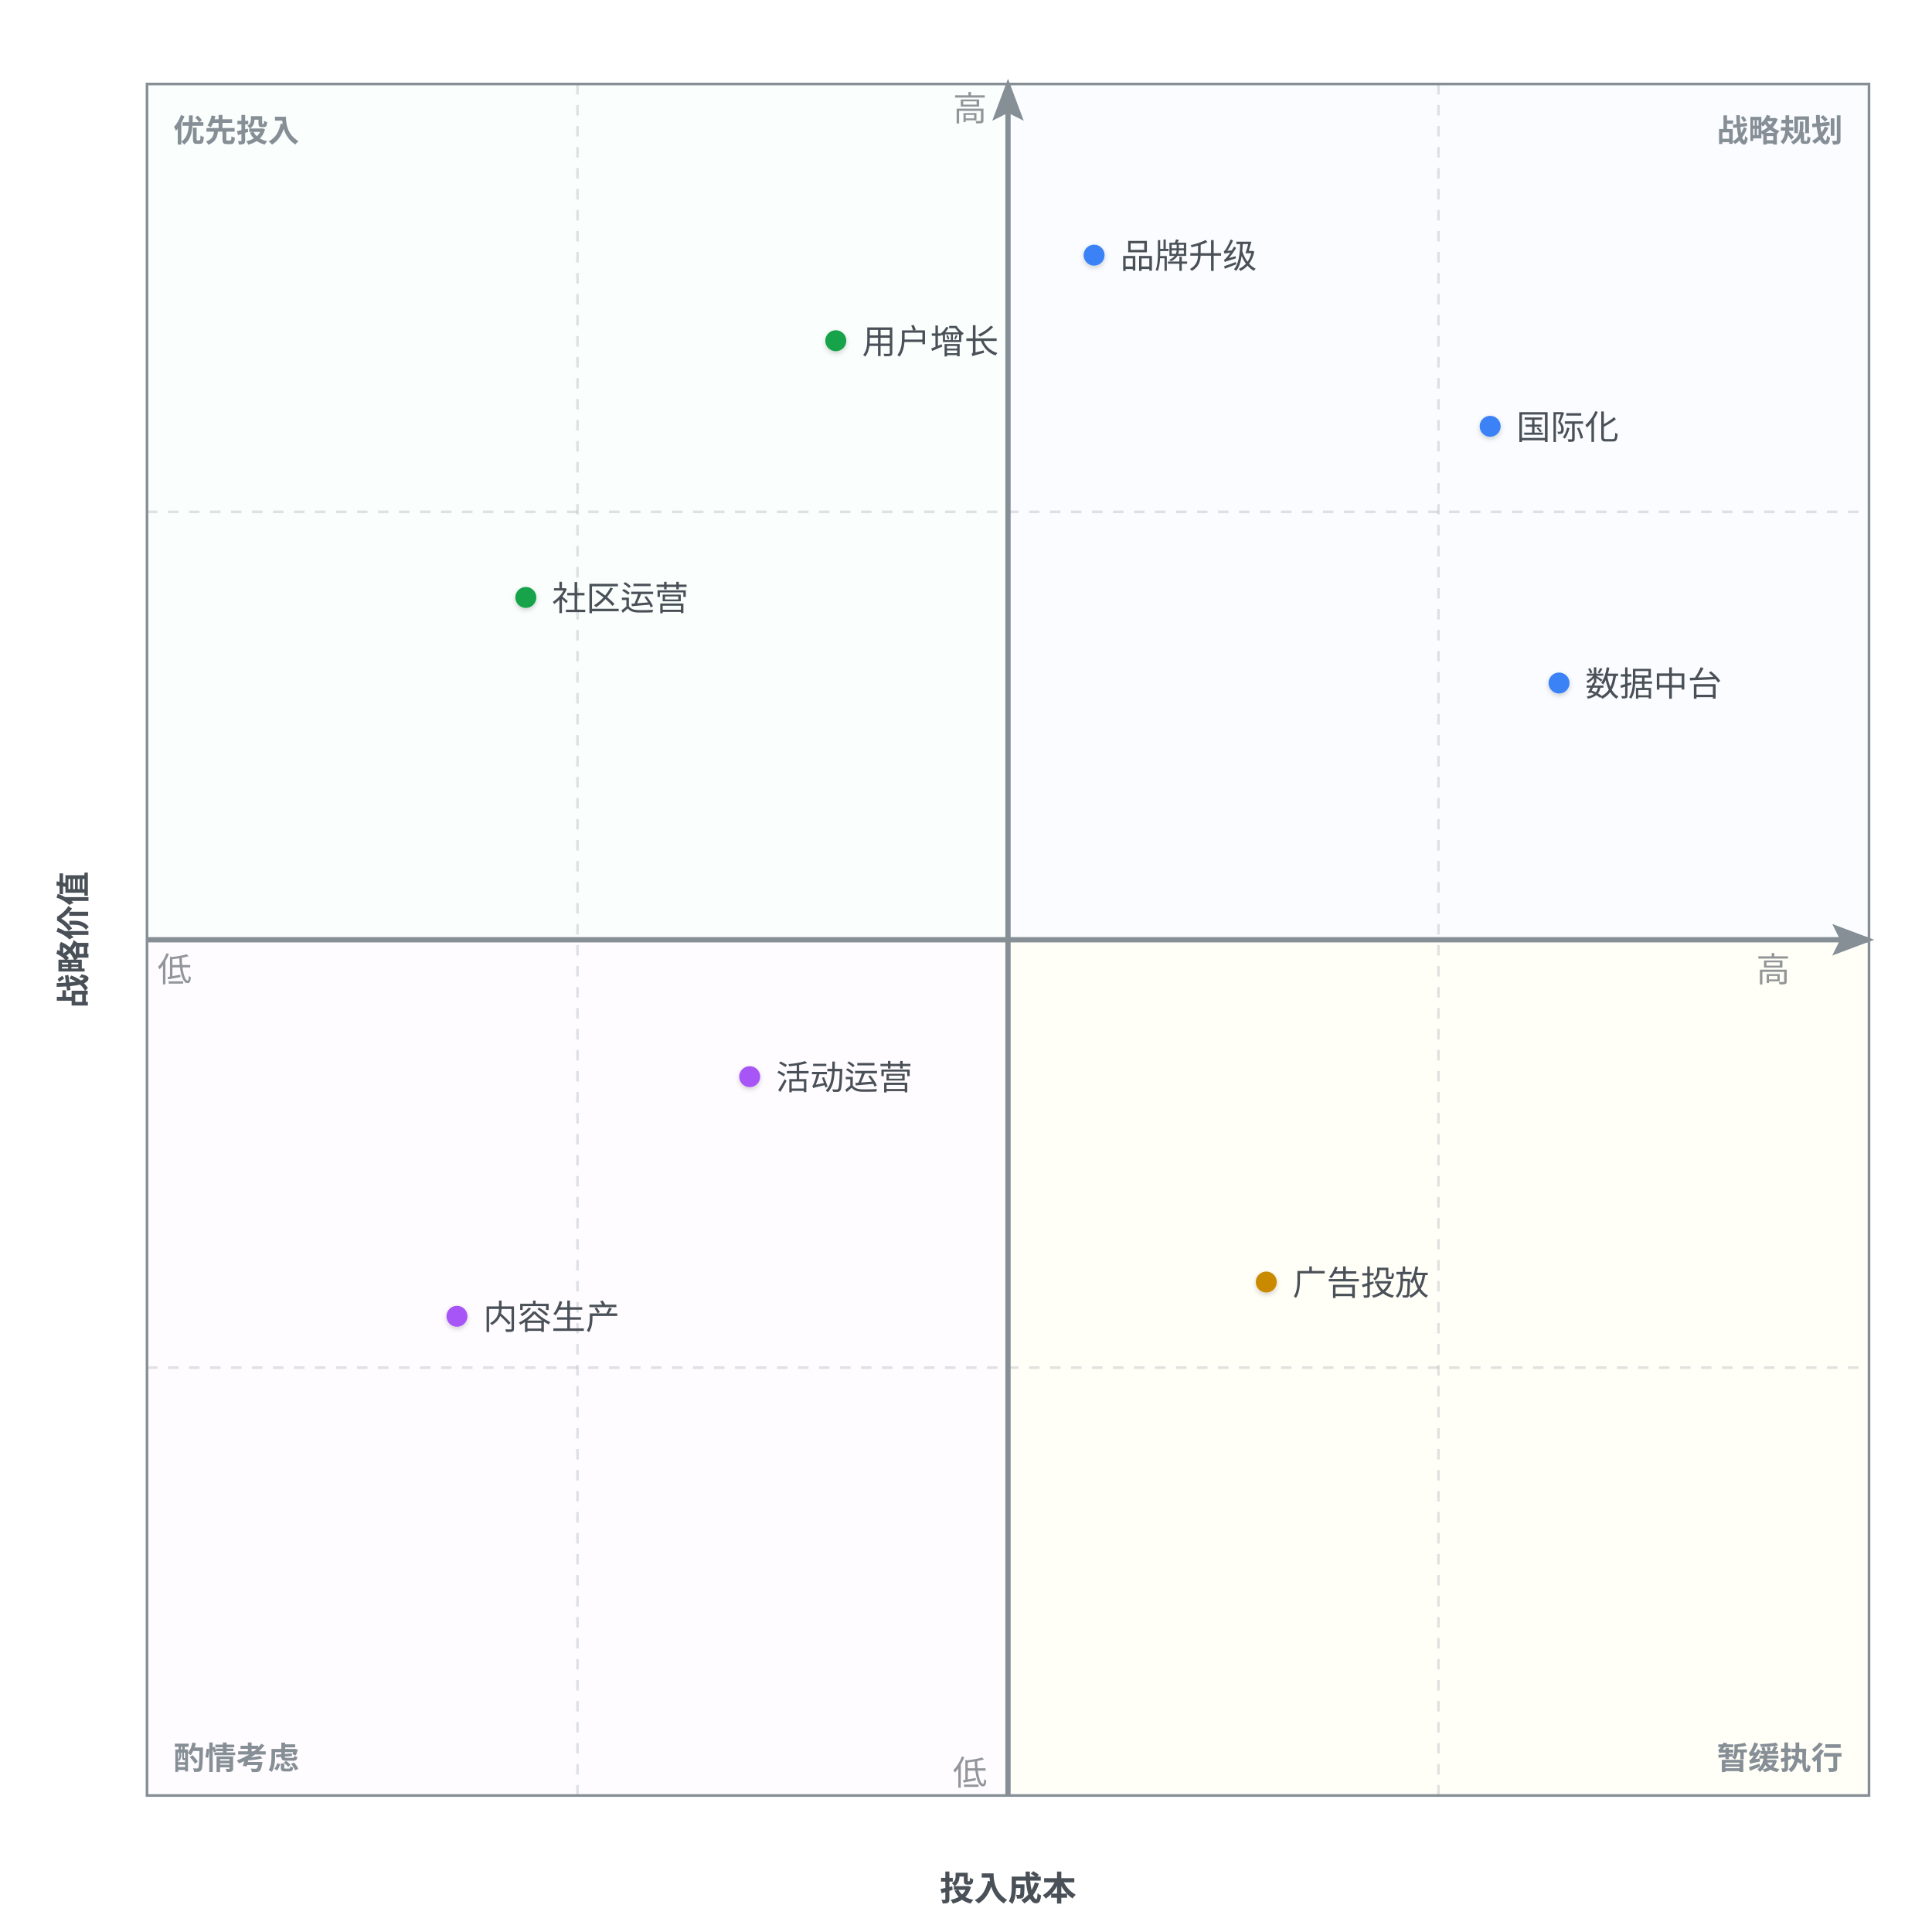
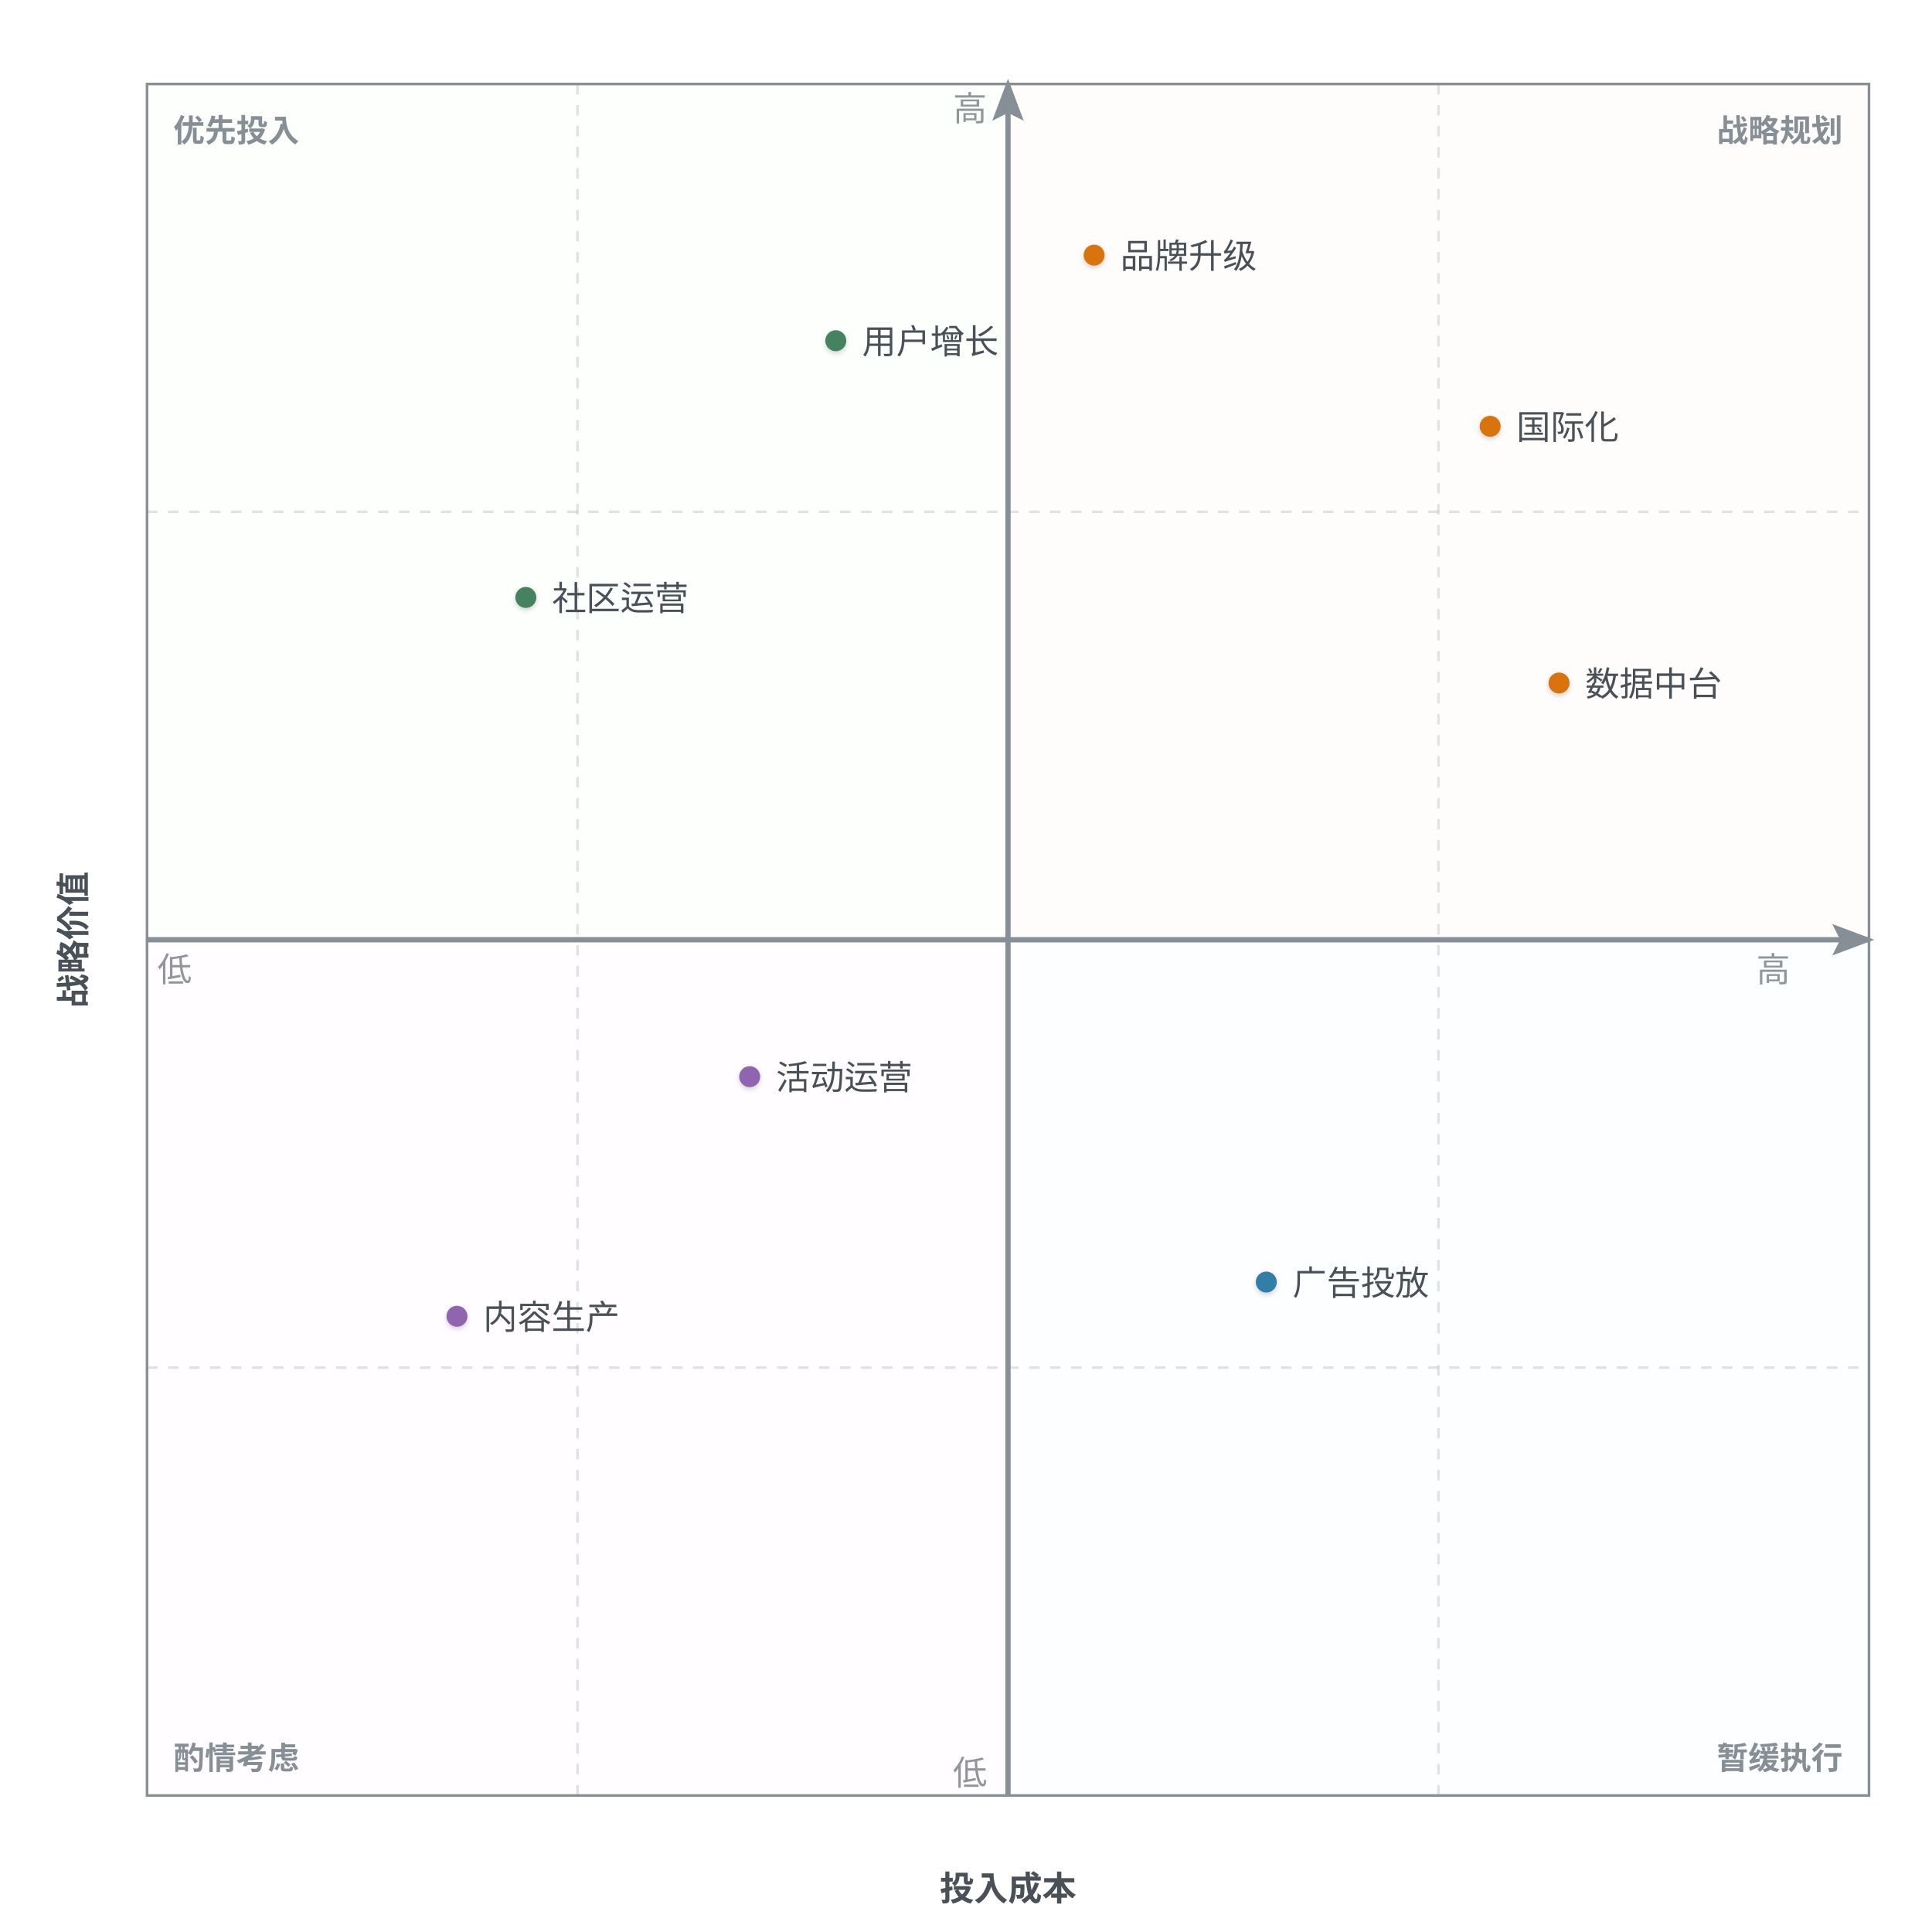
<svg xmlns="http://www.w3.org/2000/svg" width="736" height="736" viewBox="0 0 736 736">
  <g class="quadrant-chart">
    <defs>
      <filter id="qd-1-shadow" x="-40%" y="-40%" width="180%" height="180%">
        <feDropShadow dx="0" dy="0.8" stdDeviation="1" flood-color="rgba(0,0,0,0.18)" />
      </filter>
      <marker id="qd-1-arrow" markerWidth="8" markerHeight="6" refX="7" refY="3" orient="auto" markerUnits="strokeWidth">
        <polygon points="0 0, 8 3, 0 6, 1.5 3" fill="#868e96" />
      </marker>
    </defs>
-     <rect x="56" y="32" width="328" height="326" fill="#dcfce7" fill-opacity="0.13" stroke="none" />
-     <rect x="384" y="32" width="328" height="326" fill="#dbeafe" fill-opacity="0.13" stroke="none" />
-     <rect x="56" y="358" width="328" height="326" fill="#fae8ff" fill-opacity="0.13" stroke="none" />
-     <rect x="384" y="358" width="328" height="326" fill="#fef9c3" fill-opacity="0.13" stroke="none" />
+     <rect x="56" y="32" width="328" height="326" fill="#f0fdf4" fill-opacity="0.13" stroke="none" />
+     <rect x="384" y="32" width="328" height="326" fill="#fff4ec" fill-opacity="0.13" stroke="none" />
+     <rect x="56" y="358" width="328" height="326" fill="#fdf4ff" fill-opacity="0.13" stroke="none" />
+     <rect x="384" y="358" width="328" height="326" fill="#eff8ff" fill-opacity="0.13" stroke="none" />
    <rect x="56" y="32" width="656" height="652" fill="none" stroke="#868e96" stroke-width="1" />
    <line x1="220" y1="32" x2="220" y2="684" stroke="#868e96" stroke-width="1" stroke-dasharray="4 4" opacity="0.25" />
    <line x1="548" y1="32" x2="548" y2="684" stroke="#868e96" stroke-width="1" stroke-dasharray="4 4" opacity="0.25" />
    <line x1="56" y1="195" x2="712" y2="195" stroke="#868e96" stroke-width="1" stroke-dasharray="4 4" opacity="0.25" />
    <line x1="56" y1="521" x2="712" y2="521" stroke="#868e96" stroke-width="1" stroke-dasharray="4 4" opacity="0.25" />
    <line x1="56" y1="358" x2="712" y2="358" stroke="#868e96" stroke-width="2" marker-end="url(#qd-1-arrow)" />
    <line x1="384" y1="684" x2="384" y2="32" stroke="#868e96" stroke-width="2" marker-end="url(#qd-1-arrow)" />
    <text x="60" y="374" text-anchor="start" font-family="Inter, system-ui, -apple-system, sans-serif" font-size="13" fill="#495057" opacity="0.6">低</text>
    <text x="682" y="374" text-anchor="end" font-family="Inter, system-ui, -apple-system, sans-serif" font-size="13" fill="#495057" opacity="0.6">高</text>
    <text x="384" y="724" text-anchor="middle" font-family="Inter, system-ui, -apple-system, sans-serif" font-size="13" font-weight="600" fill="#495057">投入成本</text>
    <text x="376" y="680" text-anchor="end" font-family="Inter, system-ui, -apple-system, sans-serif" font-size="13" fill="#495057" opacity="0.6">低</text>
    <text x="376" y="46" text-anchor="end" font-family="Inter, system-ui, -apple-system, sans-serif" font-size="13" fill="#495057" opacity="0.6">高</text>
    <text x="28" y="358" text-anchor="middle" dominant-baseline="middle" font-family="Inter, system-ui, -apple-system, sans-serif" font-size="13" font-weight="600" fill="#495057" transform="rotate(-90, 28, 358)">战略价值</text>
    <text x="66" y="54" text-anchor="start" font-family="Inter, system-ui, -apple-system, sans-serif" font-size="12" font-weight="600" fill="#868e96">优先投入</text>
    <text x="702" y="54" text-anchor="end" font-family="Inter, system-ui, -apple-system, sans-serif" font-size="12" font-weight="600" fill="#868e96">战略规划</text>
    <text x="66" y="674" text-anchor="start" font-family="Inter, system-ui, -apple-system, sans-serif" font-size="12" font-weight="600" fill="#868e96">酌情考虑</text>
    <text x="702" y="674" text-anchor="end" font-family="Inter, system-ui, -apple-system, sans-serif" font-size="12" font-weight="600" fill="#868e96">暂缓执行</text>
-     <circle cx="416.8" cy="97.2" r="4" fill="#3b82f6" stroke="none" filter="url(#qd-1-shadow)" />
+     <circle cx="416.8" cy="97.2" r="4" fill="#d9730d" stroke="none" filter="url(#qd-1-shadow)" />
    <text x="426.8" y="102.14" text-anchor="start" font-family="Inter, system-ui, -apple-system, sans-serif" font-size="13" fill="#495057">品牌升级</text>
-     <circle cx="318.4" cy="129.8" r="4" fill="#16a34a" stroke="none" filter="url(#qd-1-shadow)" />
+     <circle cx="318.4" cy="129.8" r="4" fill="#448361" stroke="none" filter="url(#qd-1-shadow)" />
    <text x="328.4" y="134.74" text-anchor="start" font-family="Inter, system-ui, -apple-system, sans-serif" font-size="13" fill="#495057">用户增长</text>
-     <circle cx="567.68" cy="162.4" r="4" fill="#3b82f6" stroke="none" filter="url(#qd-1-shadow)" />
+     <circle cx="567.68" cy="162.4" r="4" fill="#d9730d" stroke="none" filter="url(#qd-1-shadow)" />
    <text x="577.68" y="167.34" text-anchor="start" font-family="Inter, system-ui, -apple-system, sans-serif" font-size="13" fill="#495057">国际化</text>
-     <circle cx="593.92" cy="260.2" r="4" fill="#3b82f6" stroke="none" filter="url(#qd-1-shadow)" />
+     <circle cx="593.92" cy="260.2" r="4" fill="#d9730d" stroke="none" filter="url(#qd-1-shadow)" />
    <text x="603.92" y="265.14" text-anchor="start" font-family="Inter, system-ui, -apple-system, sans-serif" font-size="13" fill="#495057">数据中台</text>
-     <circle cx="200.32" cy="227.6" r="4" fill="#16a34a" stroke="none" filter="url(#qd-1-shadow)" />
+     <circle cx="200.32" cy="227.6" r="4" fill="#448361" stroke="none" filter="url(#qd-1-shadow)" />
    <text x="210.32" y="232.54" text-anchor="start" font-family="Inter, system-ui, -apple-system, sans-serif" font-size="13" fill="#495057">社区运营</text>
-     <circle cx="285.6" cy="410.16" r="4" fill="#a855f7" stroke="none" filter="url(#qd-1-shadow)" />
+     <circle cx="285.6" cy="410.16" r="4" fill="#9065b0" stroke="none" filter="url(#qd-1-shadow)" />
    <text x="295.6" y="415.1" text-anchor="start" font-family="Inter, system-ui, -apple-system, sans-serif" font-size="13" fill="#495057">活动运营</text>
-     <circle cx="174.08" cy="501.44" r="4" fill="#a855f7" stroke="none" filter="url(#qd-1-shadow)" />
+     <circle cx="174.08" cy="501.44" r="4" fill="#9065b0" stroke="none" filter="url(#qd-1-shadow)" />
    <text x="184.08" y="506.38" text-anchor="start" font-family="Inter, system-ui, -apple-system, sans-serif" font-size="13" fill="#495057">内容生产</text>
-     <circle cx="482.4" cy="488.4" r="4" fill="#ca8a04" stroke="none" filter="url(#qd-1-shadow)" />
+     <circle cx="482.4" cy="488.4" r="4" fill="#337ea9" stroke="none" filter="url(#qd-1-shadow)" />
    <text x="492.4" y="493.34" text-anchor="start" font-family="Inter, system-ui, -apple-system, sans-serif" font-size="13" fill="#495057">广告投放</text>
  </g>
</svg>
